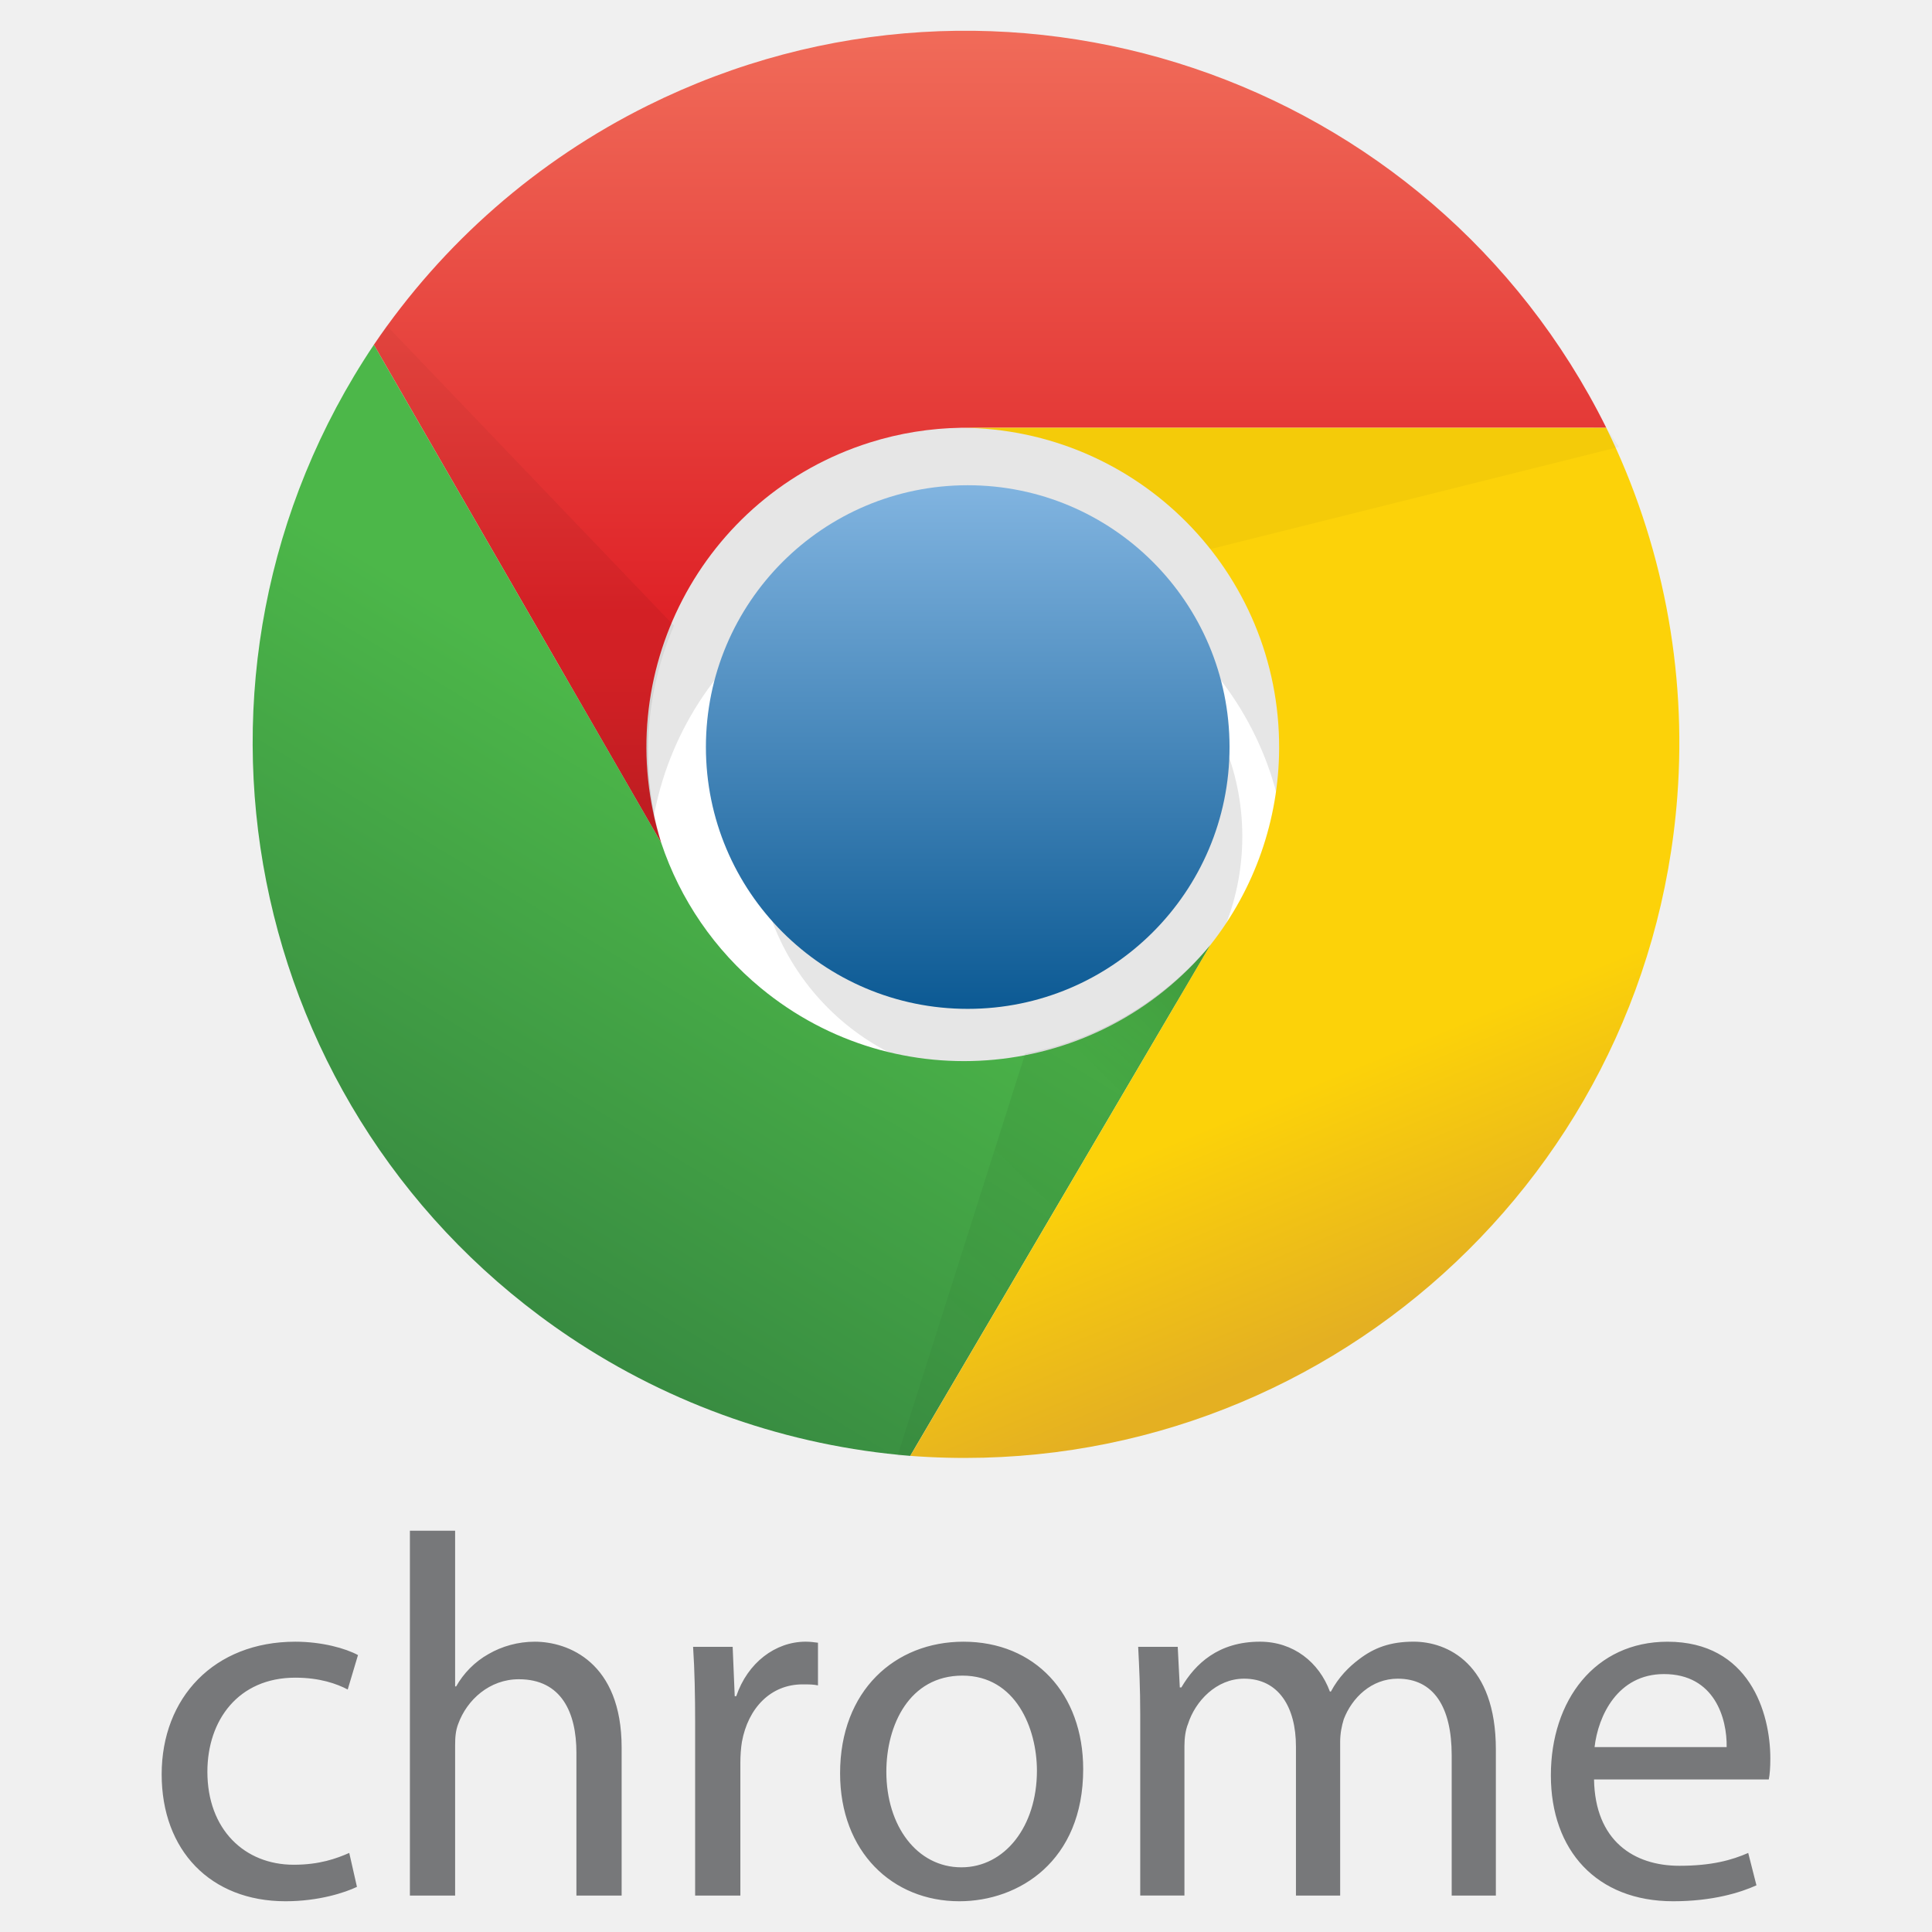
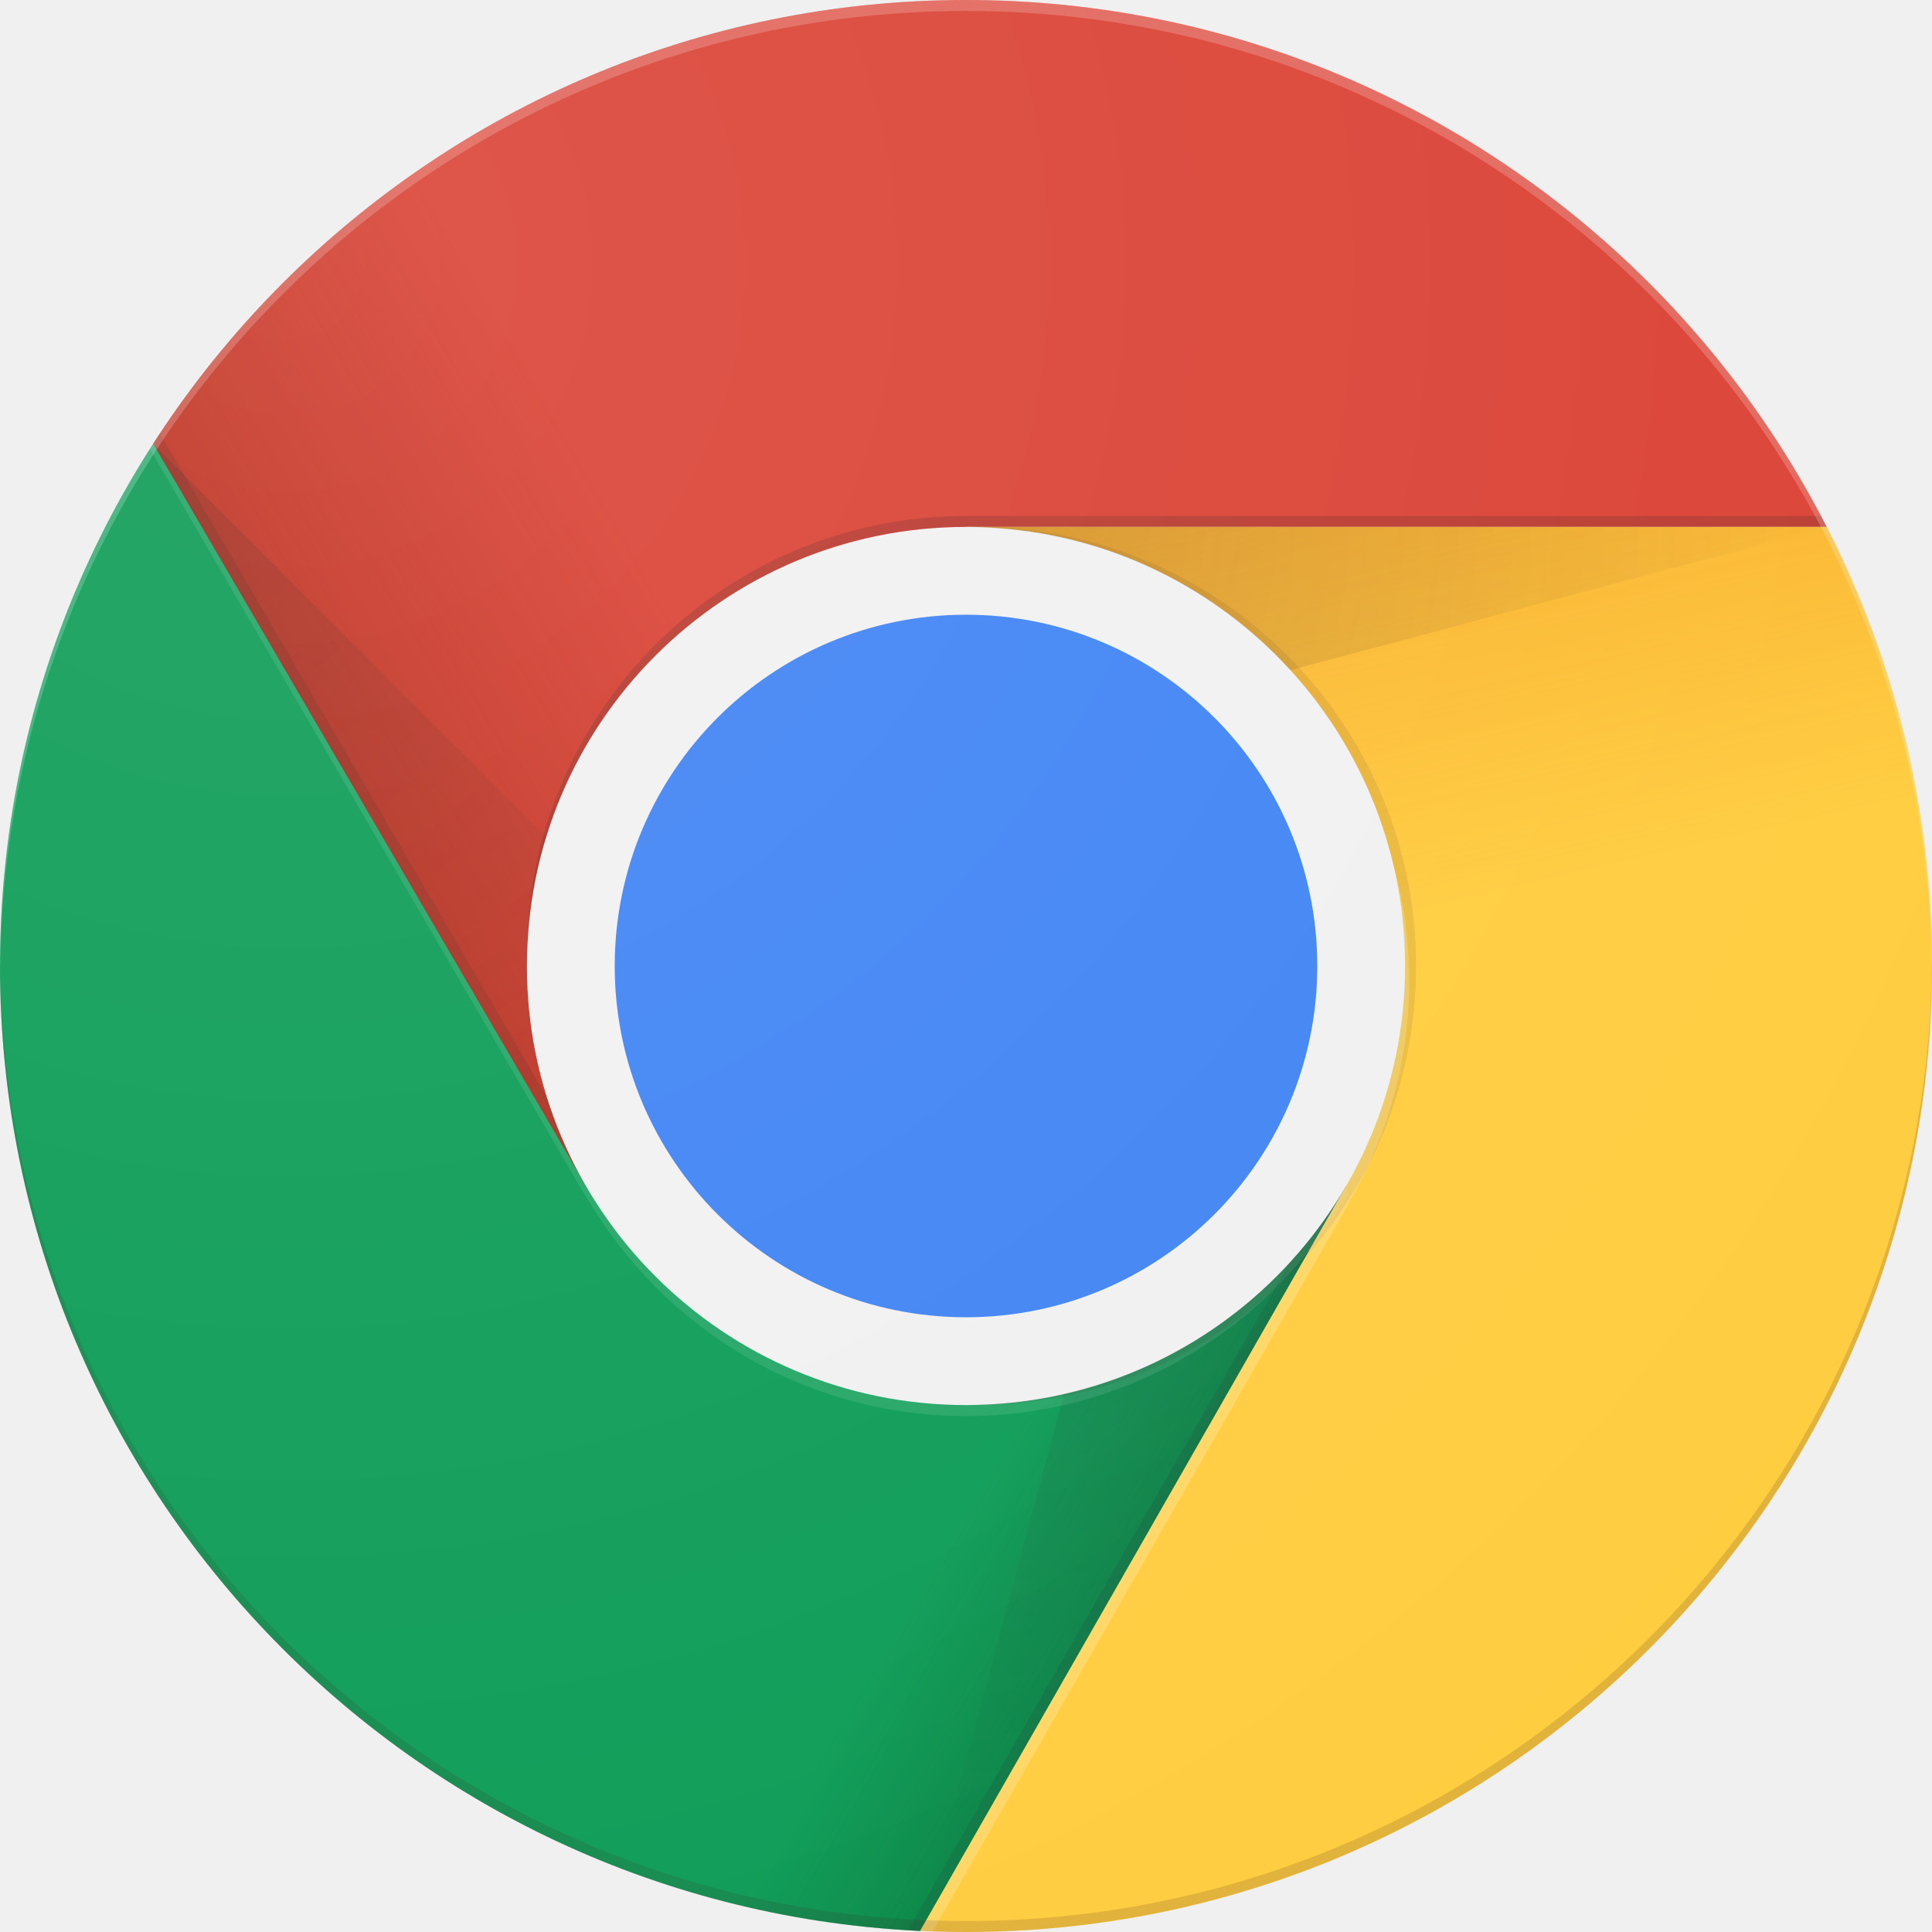
- <svg xmlns="http://www.w3.org/2000/svg" viewBox="0 0 128 128">
-   <path fill="#77787A" d="M23.649 125.01c-.782.374-2.52.953-4.732.953-4.972 0-8.206-3.371-8.206-8.41 0-5.074 3.473-8.786 8.853-8.786 1.771 0 3.337.443 4.154.886l-.681 2.281c-.715-.374-1.839-.784-3.474-.784-3.78 0-5.823 2.828-5.823 6.232 0 3.813 2.452 6.162 5.721 6.162 1.702 0 2.826-.408 3.678-.783l.51 2.249zM27.157 101.413h2.996v10.317h.068c.477-.852 1.226-1.634 2.146-2.146.885-.511 1.94-.817 3.064-.817 2.213 0 5.754 1.362 5.754 7.015v9.806h-2.996v-9.466c0-2.655-.987-4.868-3.814-4.868-1.94 0-3.438 1.361-4.018 2.961-.17.443-.204.886-.204 1.431v9.942h-2.996v-24.175zM46.055 114.249c0-1.941-.034-3.61-.136-5.142h2.622l.136 3.269h.102c.75-2.212 2.589-3.61 4.598-3.61.307 0 .544.035.816.069v2.827c-.307-.068-.612-.068-1.021-.068-2.111 0-3.609 1.566-4.019 3.813-.067.41-.102.919-.102 1.396v8.784h-2.997v-11.338zM71.764 117.212c0 6.094-4.257 8.751-8.207 8.751-4.426 0-7.899-3.269-7.899-8.479 0-5.482 3.644-8.717 8.173-8.717 4.732 0 7.933 3.439 7.933 8.445zm-13.041.171c0 3.608 2.043 6.332 4.971 6.332 2.86 0 5.005-2.689 5.005-6.401 0-2.792-1.396-6.3-4.937-6.3-3.508.001-5.039 3.269-5.039 6.369zM75.543 113.568c0-1.737-.067-3.099-.136-4.461h2.621l.137 2.69h.103c.92-1.566 2.452-3.031 5.21-3.031 2.212 0 3.915 1.362 4.63 3.303h.068c.511-.954 1.192-1.635 1.873-2.145.987-.75 2.043-1.159 3.609-1.159 2.213 0 5.447 1.431 5.447 7.151v9.67h-2.927v-9.296c0-3.2-1.193-5.073-3.576-5.073-1.736 0-3.03 1.26-3.575 2.689-.137.443-.238.954-.238 1.499v10.181h-2.929v-9.875c0-2.622-1.158-4.495-3.438-4.495-1.839 0-3.235 1.498-3.712 2.996-.17.409-.238.954-.238 1.465v9.908h-2.929v-12.017zM105.609 117.892c.068 4.052 2.622 5.721 5.652 5.721 2.146 0 3.473-.375 4.563-.851l.545 2.146c-1.055.476-2.894 1.055-5.516 1.055-5.073 0-8.104-3.371-8.104-8.342 0-4.972 2.928-8.853 7.729-8.853 5.415 0 6.811 4.699 6.811 7.729 0 .614-.034 1.056-.103 1.396h-11.577v-.001zm8.786-2.144c.034-1.872-.783-4.836-4.154-4.836-3.064 0-4.358 2.759-4.597 4.836h8.751z" />
-   <circle fill="#fff" cx="64.114" cy="49.495" r="46.537" />
-   <path fill-opacity=".1" d="M93.729 57.956c0-16.356-13.26-29.615-29.614-29.615-16.356 0-29.615 13.259-29.615 29.615h8.461c0-11.683 9.471-21.153 21.152-21.153 11.683 0 21.153 9.47 21.153 21.153" />
-   <circle fill-opacity=".1" cx="66.229" cy="55.417" r="16.077" />
-   <linearGradient id="a" gradientUnits="userSpaceOnUse" x1="395.19" y1="337.859" x2="395.19" y2="338.282" gradientTransform="matrix(82 0 0 82 -32341.5 -27672.313)">
-     <stop offset="0" stop-color="#81B4E0" />
-     <stop offset="1" stop-color="#0C5A94" />
-   </linearGradient>
-   <circle fill="url(#a)" cx="64.114" cy="49.494" r="17.346" />
-   <linearGradient id="b" gradientUnits="userSpaceOnUse" x1="-609.405" y1="-597.665" x2="-609.405" y2="-559.165" gradientTransform="translate(675 599.775)">
-     <stop offset="0" stop-color="#F06B59" />
-     <stop offset="1" stop-color="#DF2227" />
-   </linearGradient>
-   <path fill="url(#b)" d="M106.421 28.341c-11.648-23.433-40.087-32.989-63.521-21.342-7.308 3.632-13.553 9.089-18.131 15.843l19.038 33c-3.507-11.144 2.686-23.021 13.83-26.527 1.959-.617 3.999-.944 6.053-.973" />
-   <linearGradient id="c" gradientUnits="userSpaceOnUse" x1="-646.731" y1="-516.6" x2="-627.271" y2="-548.753" gradientTransform="translate(675 599.775)">
-     <stop offset="0" stop-color="#388B41" />
-     <stop offset="1" stop-color="#4CB749" />
-   </linearGradient>
-   <path fill="url(#c)" d="M24.77 22.841c-14.572 21.737-8.764 51.171 12.974 65.743 6.725 4.508 14.493 7.217 22.563 7.871l19.883-33.845c-7.435 9.012-20.767 10.29-29.778 2.854-3.061-2.525-5.35-5.86-6.604-9.623" />
-   <linearGradient id="d" gradientUnits="userSpaceOnUse" x1="-581.539" y1="-513.181" x2="-602.269" y2="-563.102" gradientTransform="translate(675 599.775)">
-     <stop offset="0" stop-color="#E4B022" />
-     <stop offset=".3" stop-color="#FCD209" />
-   </linearGradient>
-   <path fill="url(#d)" d="M60.307 96.455c26.094 1.973 48.847-17.582 50.819-43.676.637-8.419-.987-16.855-4.706-24.438h-42.73c11.683.054 21.11 9.567 21.056 21.251-.021 4.726-1.625 9.31-4.556 13.018" />
-   <linearGradient id="e" gradientUnits="userSpaceOnUse" x1="-640.289" y1="-545.204" x2="-640.289" y2="-579.049" gradientTransform="translate(675 599.775)">
-     <stop offset="0" stop-opacity=".15" />
-     <stop offset=".3" stop-opacity=".06" />
-     <stop offset="1" stop-opacity=".03" />
-   </linearGradient>
-   <path fill="url(#e)" d="M24.77 22.841l19.038 33c-1.411-4.747-1.111-9.837.845-14.385l-19.038-19.884" />
-   <linearGradient id="f" gradientUnits="userSpaceOnUse" x1="-593.573" y1="-534.274" x2="-616.841" y2="-510.583" gradientTransform="translate(675 599.775)">
-     <stop offset="0" stop-opacity=".15" />
-     <stop offset=".3" stop-opacity=".06" />
-     <stop offset="1" stop-opacity=".03" />
-   </linearGradient>
-   <path fill="url(#f)" d="M60.307 96.455l19.883-33.845c-3.137 3.742-7.473 6.281-12.269 7.192l-8.461 26.653" />
-   <linearGradient id="g" gradientUnits="userSpaceOnUse" x1="-593.91" y1="-527.459" x2="-590.526" y2="-560.879" gradientTransform="translate(675 599.775)">
-     <stop offset="0" stop-opacity=".15" />
-     <stop offset=".3" stop-opacity=".06" />
-     <stop offset="1" stop-opacity=".03" />
-   </linearGradient>
-   <path fill="url(#g)" d="M106.421 28.341h-42.731c6.437.03 12.51 2.988 16.5 8.038l27.076-6.769" />
+ <svg xmlns="http://www.w3.org/2000/svg" xmlns:xlink="http://www.w3.org/1999/xlink" viewBox="1 1 176 176">
+   <defs>
+     <circle id="a" cy="96" cx="96" r="88" />
+   </defs>
+   <clipPath id="b">
+     <use width="100%" overflow="visible" xlink:href="#a" height="100%" />
+   </clipPath>
+   <g transform="translate(-7 -7)" clip-path="url(#b)">
+     <path d="m21.97 8v108h39.39l34.64-60h88v-48z" fill="#db4437" />
+     <linearGradient id="c" y2="44.354" gradientUnits="userSpaceOnUse" y1="75.021" x2="81.837" x1="29.337">
+       <stop stop-color="#A52714" stop-opacity=".6" offset="0" />
+       <stop stop-color="#A52714" stop-opacity="0" offset=".66" />
+     </linearGradient>
+     <path d="m21.97 8v108h39.39l34.64-60h88v-48z" fill="url(#c)" />
+   </g>
+   <path clip-path="url(#b)" fill-opacity=".15" d="m62.31 115.65l-39.83-68.31-0.58 1 39.54 67.8z" transform="translate(-7 -7)" fill="#3e2723" />
+   <g transform="translate(-7 -7)" clip-path="url(#b)">
+     <path d="m8 184h83.77l38.88-38.88v-29.12h-69.29l-53.36-91.52z" fill="#0f9d58" />
+     <linearGradient id="d" y2="130.33" gradientUnits="userSpaceOnUse" y1="164.5" x2="52.538" x1="110.87">
+       <stop stop-color="#055524" stop-opacity=".4" offset="0" />
+       <stop stop-color="#055524" stop-opacity="0" offset=".33" />
+     </linearGradient>
+     <path d="m8 184h83.77l38.88-38.88v-29.12h-69.29l-53.36-91.52z" fill="url(#d)" />
+   </g>
+   <path clip-path="url(#b)" fill-opacity=".15" d="m129.84 117.33l-0.83-0.48-38.39 67.15h1.15l38.1-66.64z" transform="translate(-7 -7)" fill="#263238" />
+   <g transform="translate(-7 -7)" clip-path="url(#b)">
+     <defs>
+       <path id="e" d="m8 184h83.77l38.88-38.88v-29.12h-69.29l-53.36-91.52z" />
+     </defs>
+     <clipPath id="f">
+       <use width="100%" overflow="visible" xlink:href="#e" height="100%" />
+     </clipPath>
+     <g clip-path="url(#f)">
+       <path d="m96 56l34.65 60-38.88 68h92.23v-128z" fill="#ffcd40" />
+       <linearGradient id="g" y2="114.13" gradientUnits="userSpaceOnUse" y1="49.804" x2="136.55" x1="121.86">
+         <stop stop-color="#EA6100" stop-opacity=".3" offset="0" />
+         <stop stop-color="#EA6100" stop-opacity="0" offset=".66" />
+       </linearGradient>
+       <path d="m96 56l34.65 60-38.88 68h92.23v-128z" fill="url(#g)" />
+     </g>
+   </g>
+   <g transform="translate(-7 -7)" clip-path="url(#b)">
+     <path d="m96 56l34.65 60-38.88 68h92.23v-128z" fill="#ffcd40" />
+     <path d="m96 56l34.65 60-38.88 68h92.23v-128z" fill="url(#g)" />
+   </g>
+   <g transform="translate(-7 -7)" clip-path="url(#b)">
+     <defs>
+       <path id="i" d="m96 56l34.65 60-38.88 68h92.23v-128z" />
+     </defs>
+     <clipPath id="j">
+       <use width="100%" overflow="visible" xlink:href="#i" height="100%" />
+     </clipPath>
+     <g clip-path="url(#j)">
+       <path d="m21.97 8v108h39.39l34.64-60h88v-48z" fill="#db4437" />
+       <path d="m21.97 8v108h39.39l34.64-60h88v-48z" fill="url(#c)" />
+     </g>
+   </g>
+   <radialGradient id="l" gradientUnits="userSpaceOnUse" cy="55.948" cx="668.18" gradientTransform="translate(-576)" r="84.078">
+     <stop stop-color="#3E2723" stop-opacity=".2" offset="0" />
+     <stop stop-color="#3E2723" stop-opacity="0" offset="1" />
+   </radialGradient>
+   <path clip-path="url(#b)" d="m96 56v20.95l78.4-20.95z" transform="translate(-7 -7)" fill="url(#l)" />
+   <g transform="translate(-7 -7)" clip-path="url(#b)">
+     <defs>
+       <path id="m" d="m21.97 8v40.34l39.39 67.66 34.64-60h88v-48z" />
+     </defs>
+     <clipPath id="n">
+       <use width="100%" overflow="visible" xlink:href="#m" height="100%" />
+     </clipPath>
+     <g clip-path="url(#n)">
+       <path d="m8 184h83.77l38.88-38.88v-29.12h-69.29l-53.36-91.52z" fill="#0f9d58" />
+       <path d="m8 184h83.77l38.88-38.88v-29.12h-69.29l-53.36-91.52z" fill="url(#d)" />
+     </g>
+   </g>
+   <radialGradient id="p" gradientUnits="userSpaceOnUse" cy="48.52" cx="597.88" gradientTransform="translate(-576)" r="78.044">
+     <stop stop-color="#3E2723" stop-opacity=".2" offset="0" />
+     <stop stop-color="#3E2723" stop-opacity="0" offset="1" />
+   </radialGradient>
+   <path clip-path="url(#b)" d="m21.97 48.45l57.25 57.24-17.86 10.31z" transform="translate(-7 -7)" fill="url(#p)" />
+   <radialGradient id="q" gradientUnits="userSpaceOnUse" cy="96.138" cx="671.84" gradientTransform="translate(-576)" r="87.87">
+     <stop stop-color="#263238" stop-opacity=".2" offset="0" />
+     <stop stop-color="#263238" stop-opacity="0" offset="1" />
+   </radialGradient>
+   <path clip-path="url(#b)" d="m91.83 183.89l20.96-78.2 17.86 10.31z" transform="translate(-7 -7)" fill="url(#q)" />
+   <g transform="translate(-7 -7)" clip-path="url(#b)">
+     <circle cy="96" cx="96" r="40" fill="#f1f1f1" />
+     <circle cy="96" cx="96" r="32" fill="#4285f4" />
+   </g>
+   <g transform="translate(-7 -7)" clip-path="url(#b)">
+     <path fill-opacity=".2" d="m96 55c-22.09 0-40 17.91-40 40v1c0-22.09 17.91-40 40-40h88v-1h-88z" fill="#3e2723" />
+     <path fill-opacity=".1" d="m130.6 116c-6.92 11.94-19.81 20-34.6 20-14.8 0-27.69-8.06-34.61-20h-0.04l-53.35-91.52v1l53.36 91.52h0.04c6.92 11.94 19.81 20 34.61 20 14.79 0 27.68-8.05 34.6-20h0.05v-1h-0.06z" fill="#fff" />
+     <path opacity=".1" d="m97 56c-0.17 0-0.33 0.02-0.5 0.03 21.86 0.27 39.5 18.05 39.5 39.97s-17.64 39.7-39.5 39.97c0.17 0 0.33 0.03 0.5 0.03 22.09 0 40-17.91 40-40s-17.91-40-40-40z" fill="#3e2723" />
+     <path fill-opacity=".2" d="m131 117.33c3.4-5.88 5.37-12.68 5.37-19.96 0-4.22-0.66-8.28-1.87-12.09 0.95 3.42 1.5 7.01 1.5 10.73 0 7.28-1.97 14.08-5.37 19.96l0.02 0.04-38.88 68h1.16l38.09-66.64-0.02-0.04z" fill="#fff" />
+   </g>
+   <g transform="translate(-7 -7)" clip-path="url(#b)">
+     <path fill-opacity=".2" d="m96 9c48.43 0 87.72 39.13 87.99 87.5 0-0.17 0.01-0.33 0.01-0.5 0-48.6-39.4-88-88-88s-88 39.4-88 88c0 0.17 0.01 0.33 0.01 0.5 0.27-48.37 39.56-87.5 87.99-87.5z" fill="#fff" />
+     <path fill-opacity=".15" d="m96 183c48.43 0 87.72-39.13 87.99-87.5 0 0.17 0.01 0.33 0.01 0.5 0 48.6-39.4 88-88 88s-88-39.4-88-88c0-0.17 0.01-0.33 0.01-0.5 0.27 48.37 39.56 87.5 87.99 87.5z" fill="#3e2723" />
+   </g>
+   <radialGradient id="r" gradientUnits="userSpaceOnUse" cy="32.014" cx="34.286" gradientTransform="translate(-7 -7)" r="176.75">
+     <stop stop-color="#fff" stop-opacity=".1" offset="0" />
+     <stop stop-color="#fff" stop-opacity="0" offset="1" />
+   </radialGradient>
+   <circle cy="89" cx="89" r="88" fill="url(#r)" />
</svg>
